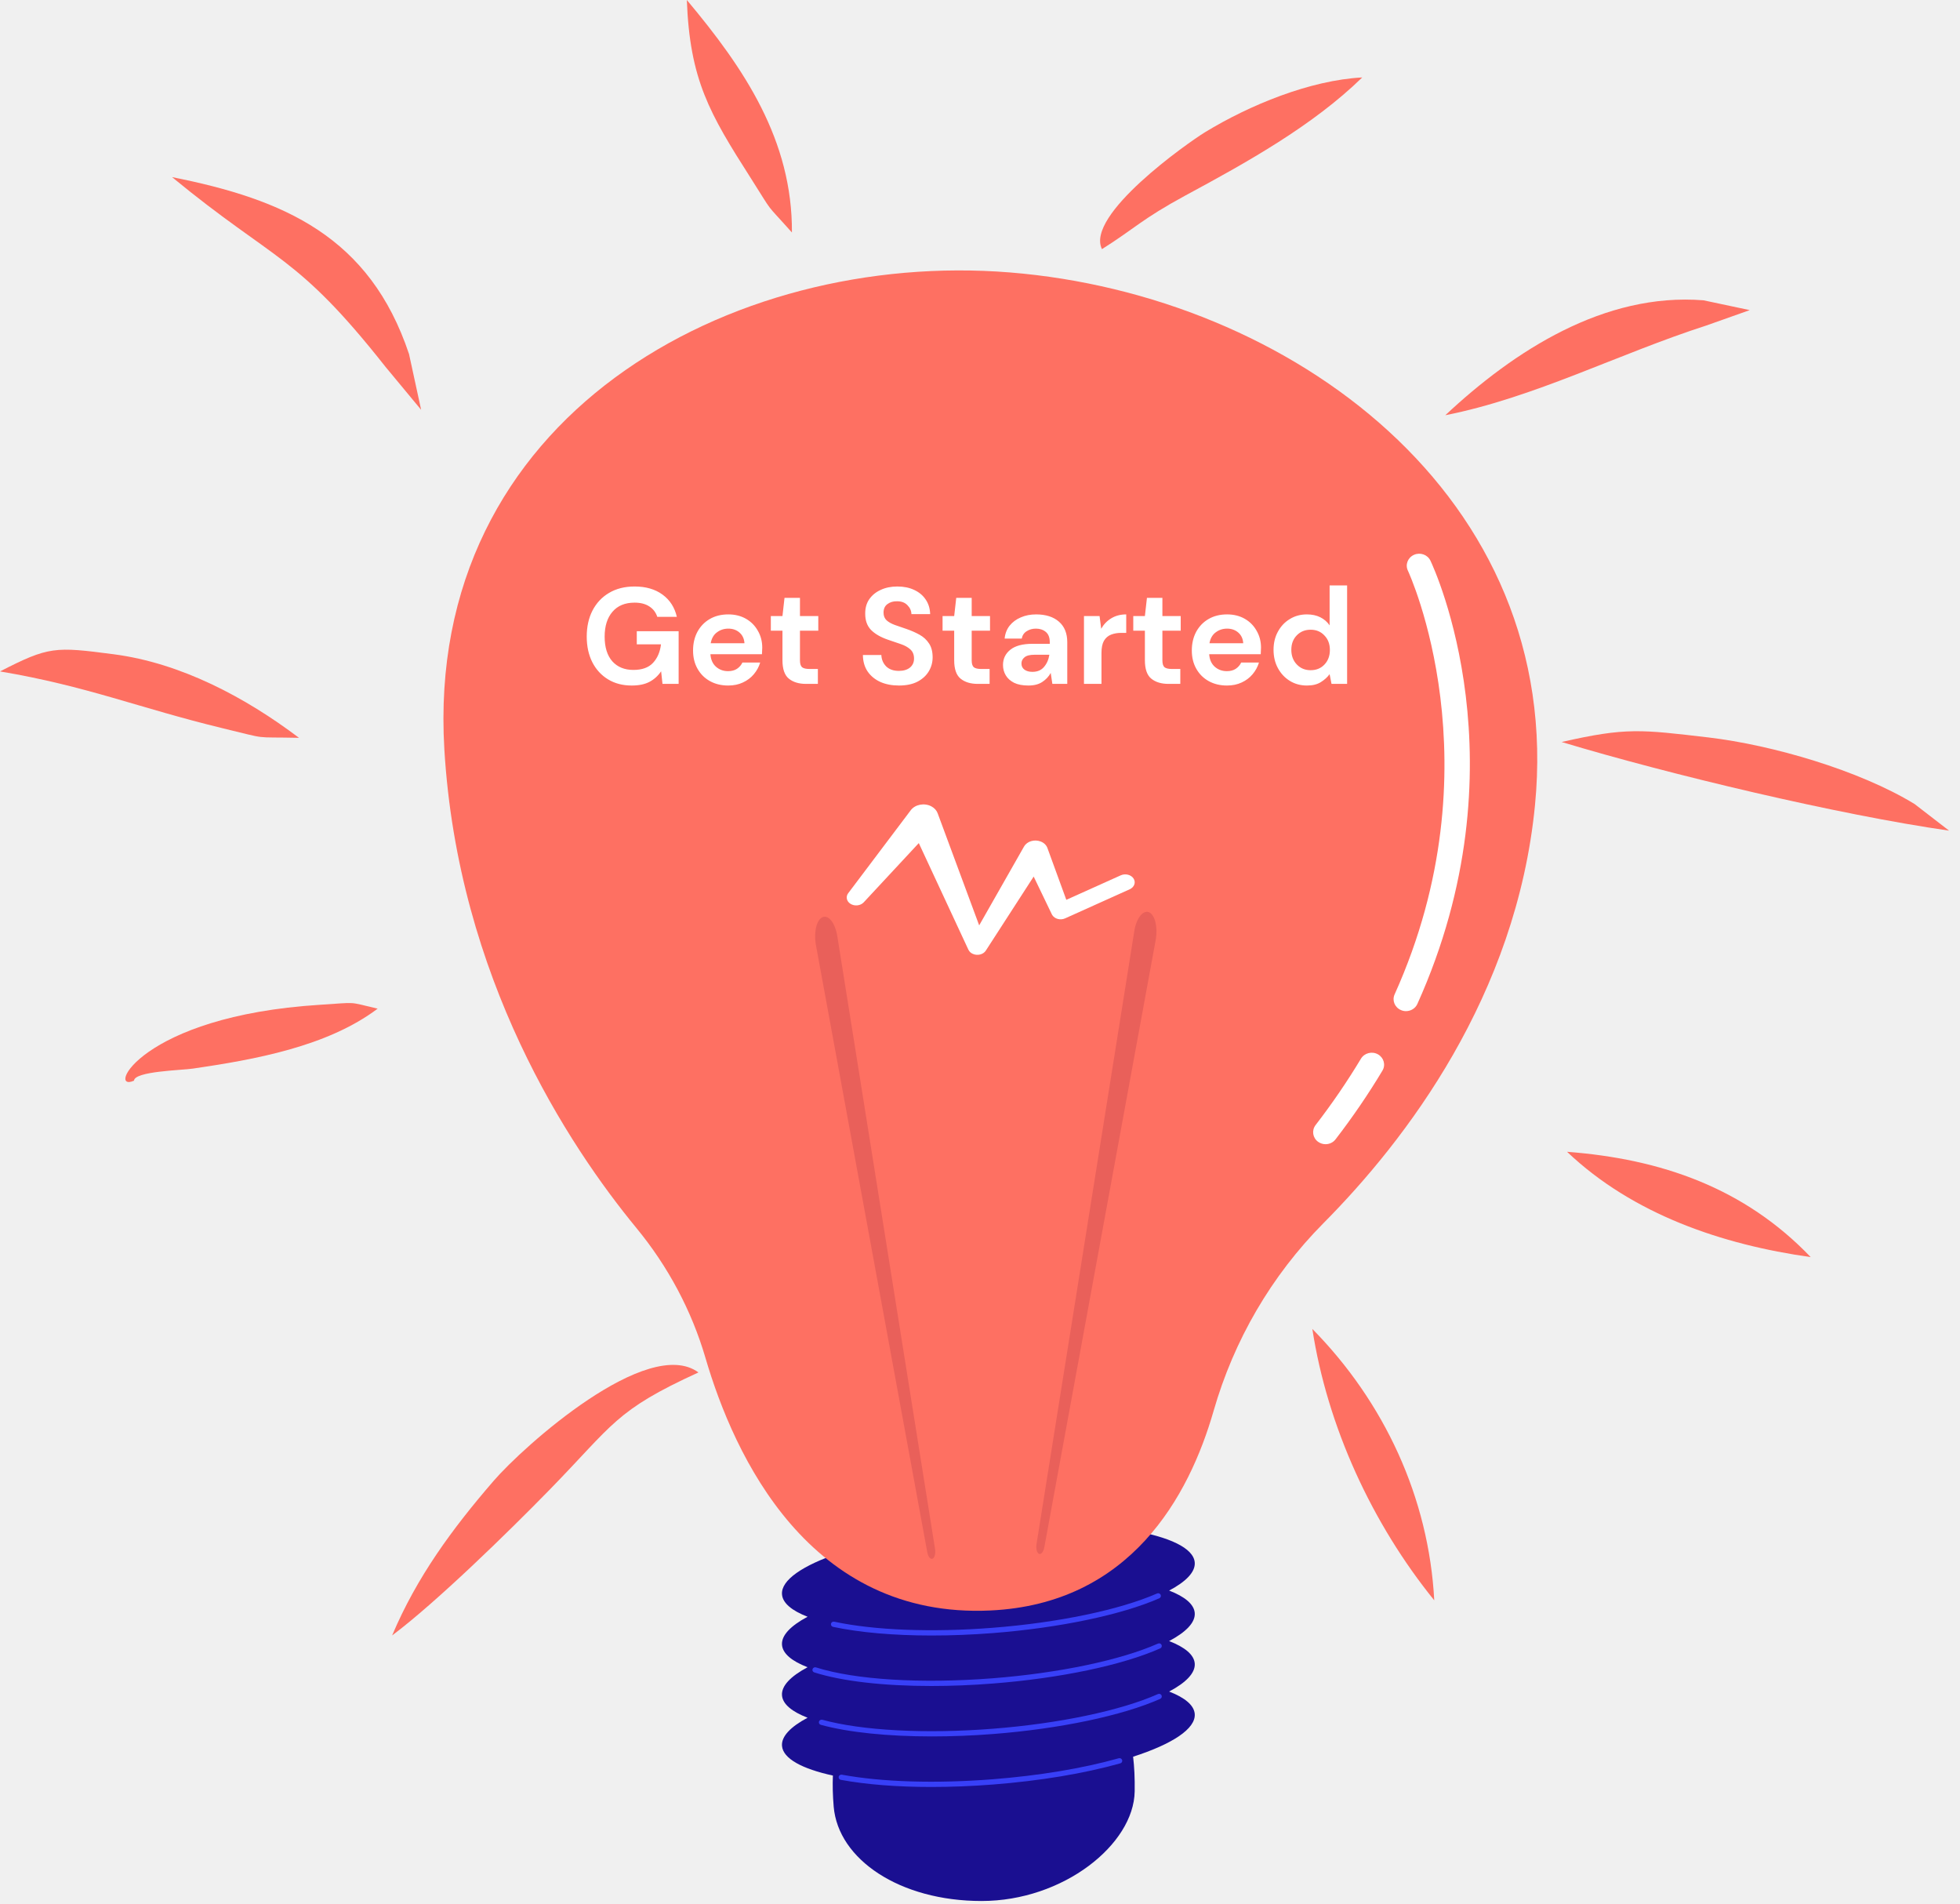
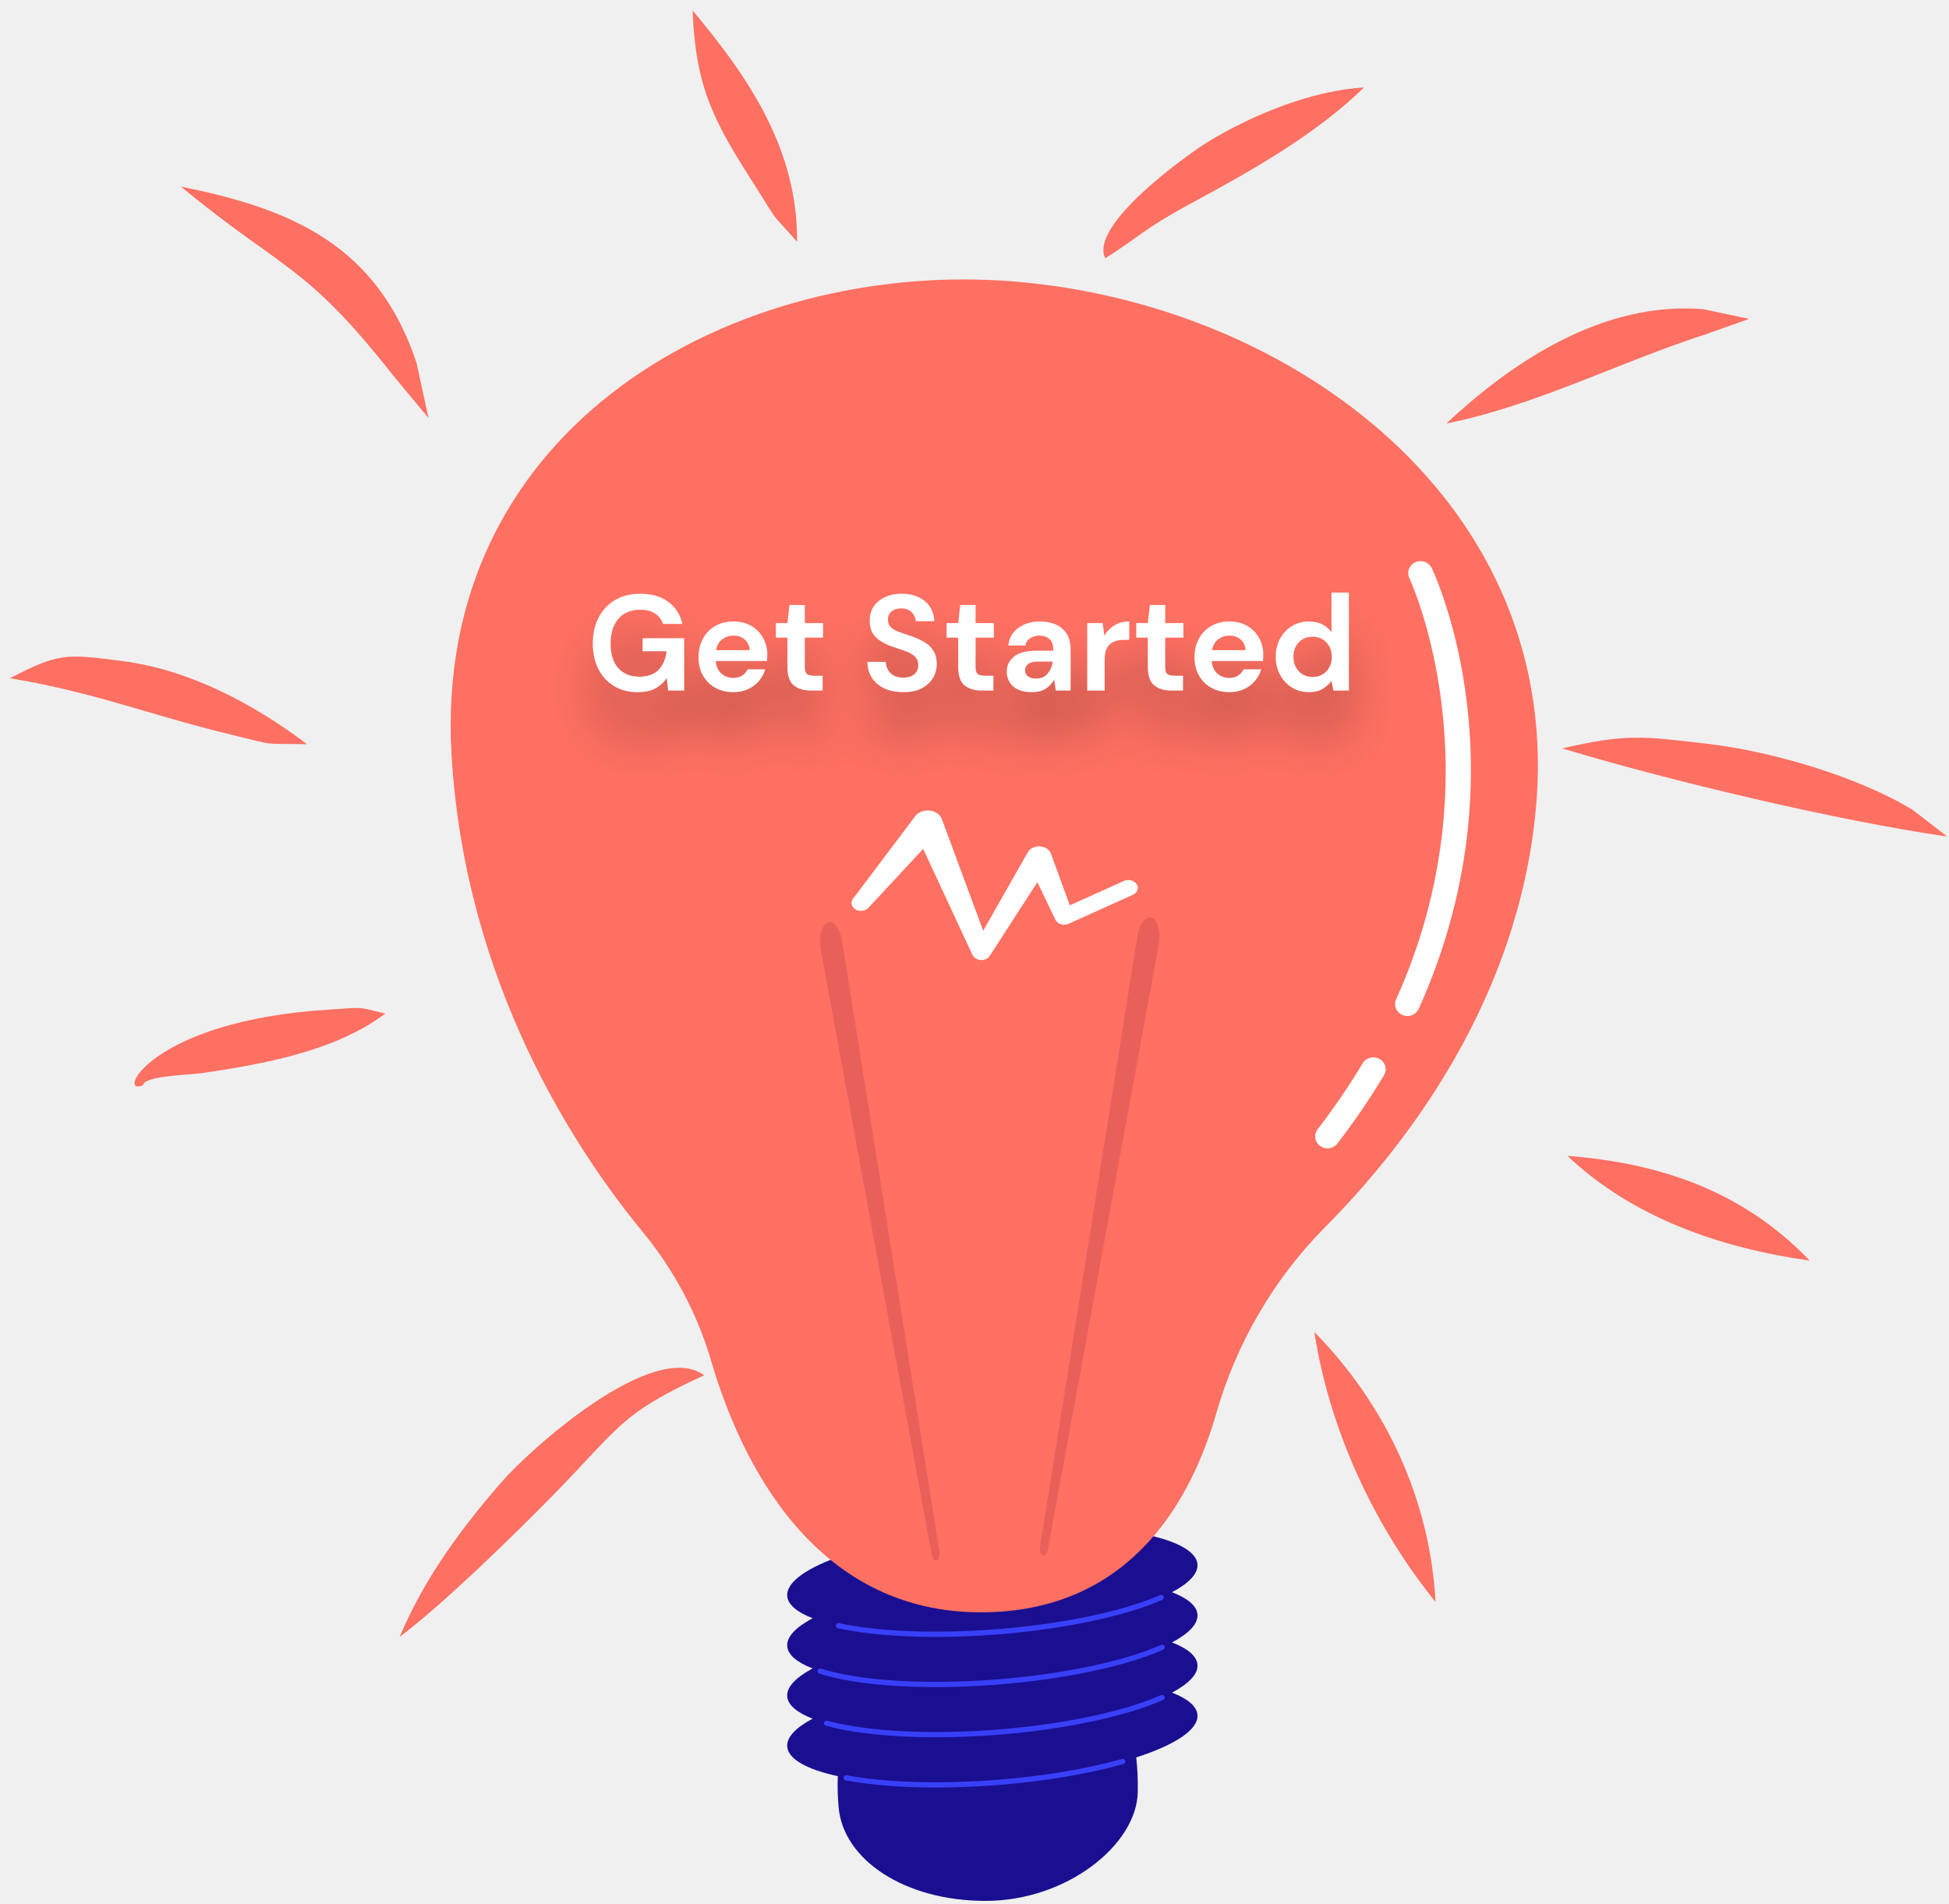
- <svg xmlns="http://www.w3.org/2000/svg" width="172" height="167" viewBox="0 0 172 167" fill="none">
+ <svg xmlns="http://www.w3.org/2000/svg" width="172" height="168" viewBox="0 0 172 168" fill="none">
  <g id="bulb-header">
-     <path id="path124" d="M104.844 141.505C104.779 140.741 103.968 140.078 102.598 139.547C104.088 138.757 104.913 137.91 104.844 137.076C104.632 134.557 96.355 133.144 86.352 133.92C76.352 134.698 68.413 137.371 68.625 139.89C68.688 140.654 69.499 141.314 70.869 141.845C69.379 142.638 68.556 143.488 68.625 144.318C68.688 145.082 69.499 145.746 70.869 146.273C69.379 147.069 68.556 147.916 68.625 148.75C68.688 149.514 69.499 150.174 70.869 150.704C69.379 151.497 68.556 152.345 68.625 153.178C68.718 154.294 70.393 155.19 73.091 155.778C73.055 156.6 73.076 157.502 73.16 158.5C73.552 163.144 78.969 166.783 86.137 166.783C93.304 166.783 99.505 161.821 99.574 157.162C99.592 156.021 99.544 155.014 99.436 154.124C102.864 153.019 104.952 151.67 104.844 150.364C104.779 149.6 103.968 148.937 102.598 148.407C104.088 147.617 104.913 146.766 104.844 145.936C104.779 145.172 103.968 144.509 102.598 143.978C104.088 143.185 104.913 142.338 104.844 141.505" fill="url(#paint0_linear)" />
-     <path id="path142" d="M81.723 156.779C78.753 156.779 76.035 156.568 73.789 156.154C73.659 156.132 73.572 156.009 73.598 155.884C73.621 155.759 73.748 155.676 73.878 155.701C77.393 156.348 82.086 156.493 87.094 156.104C91.191 155.784 95.023 155.148 98.177 154.259C98.304 154.225 98.437 154.295 98.474 154.417C98.511 154.542 98.439 154.67 98.313 154.706C95.127 155.601 91.263 156.243 87.132 156.565C85.272 156.71 83.453 156.779 81.723 156.779" fill="url(#paint1_linear)" />
-     <path id="path160" d="M81.773 152.344C77.913 152.344 74.466 151.994 72.035 151.328C71.904 151.295 71.832 151.166 71.869 151.043C71.904 150.919 72.035 150.849 72.166 150.883C75.63 151.835 81.213 152.132 87.097 151.672C92.914 151.222 98.343 150.082 101.613 148.63C101.735 148.574 101.877 148.624 101.933 148.739C101.988 148.856 101.935 148.994 101.813 149.05C98.494 150.522 93.007 151.678 87.135 152.134C85.302 152.277 83.496 152.344 81.773 152.344Z" fill="url(#paint2_linear)" />
-     <path id="path178" d="M81.724 147.92C77.559 147.92 73.912 147.509 71.458 146.728C71.332 146.689 71.262 146.556 71.306 146.438C71.347 146.314 71.482 146.249 71.607 146.288C75.023 147.374 80.815 147.732 87.097 147.244C92.915 146.79 98.343 145.651 101.616 144.2C101.736 144.146 101.876 144.194 101.932 144.31C101.987 144.428 101.938 144.566 101.815 144.62C98.495 146.094 93.008 147.247 87.135 147.703C85.275 147.85 83.453 147.92 81.724 147.92" fill="url(#paint3_linear)" />
-     <path id="path196" d="M81.755 143.491C78.448 143.491 75.443 143.232 73.107 142.732C72.977 142.703 72.894 142.581 72.924 142.456C72.951 142.33 73.081 142.251 73.21 142.279C76.724 143.033 81.785 143.227 87.094 142.814C92.861 142.365 98.261 141.241 101.536 139.803C101.657 139.749 101.801 139.803 101.854 139.917C101.91 140.034 101.857 140.171 101.736 140.225C98.409 141.682 92.952 142.823 87.132 143.278C85.293 143.42 83.483 143.491 81.755 143.491" fill="url(#paint4_linear)" />
+     <path id="path124" d="M105.677 142.455C105.611 141.69 104.801 141.027 103.431 140.497C104.92 139.707 105.746 138.859 105.677 138.026C105.465 135.505 97.191 134.093 87.192 134.868C77.196 135.647 69.261 138.32 69.473 140.84C69.536 141.604 70.346 142.264 71.716 142.795C70.226 143.588 69.404 144.438 69.473 145.269C69.536 146.033 70.346 146.696 71.716 147.224C70.226 148.019 69.404 148.867 69.473 149.701C69.536 150.465 70.346 151.125 71.716 151.655C70.226 152.448 69.404 153.296 69.473 154.129C69.566 155.245 71.24 156.142 73.937 156.73C73.901 157.552 73.922 158.455 74.006 159.452C74.398 164.097 79.813 167.736 86.977 167.736C94.141 167.736 100.34 162.774 100.408 158.114C100.426 156.973 100.378 155.966 100.271 155.075C103.697 153.971 105.785 152.621 105.677 151.315C105.611 150.551 104.801 149.888 103.431 149.357C104.92 148.567 105.746 147.717 105.677 146.886C105.611 146.122 104.801 145.459 103.431 144.928C104.92 144.136 105.746 143.288 105.677 142.455Z" fill="url(#paint0_linear)" />
+     <path id="path142" d="M82.563 157.731C79.595 157.731 76.877 157.52 74.632 157.106C74.503 157.084 74.416 156.961 74.442 156.836C74.465 156.711 74.592 156.628 74.722 156.653C78.235 157.3 82.927 157.445 87.932 157.056C92.028 156.736 95.858 156.1 99.01 155.211C99.137 155.178 99.27 155.247 99.307 155.369C99.345 155.494 99.273 155.622 99.146 155.658C95.961 156.553 92.1 157.195 87.97 157.517C86.111 157.662 84.293 157.731 82.563 157.731Z" fill="url(#paint1_linear)" />
+     <path id="path160" d="M82.617 153.296C78.758 153.296 75.312 152.946 72.882 152.28C72.752 152.246 72.679 152.117 72.717 151.994C72.752 151.871 72.882 151.801 73.013 151.834C76.477 152.786 82.056 153.083 87.938 152.624C93.753 152.173 99.179 151.034 102.448 149.581C102.57 149.525 102.712 149.576 102.768 149.69C102.823 149.808 102.77 149.945 102.648 150.001C99.33 151.473 93.846 152.629 87.976 153.086C86.144 153.228 84.338 153.296 82.617 153.296Z" fill="url(#paint2_linear)" />
+     <path id="path178" d="M82.567 148.871C78.404 148.871 74.759 148.46 72.306 147.679C72.18 147.639 72.11 147.507 72.154 147.388C72.195 147.264 72.329 147.2 72.455 147.239C75.87 148.324 81.658 148.682 87.938 148.195C93.753 147.741 99.179 146.602 102.451 145.15C102.571 145.097 102.711 145.145 102.766 145.26C102.822 145.379 102.772 145.517 102.649 145.57C99.331 147.045 93.847 148.197 87.976 148.654C86.117 148.801 84.295 148.871 82.567 148.871Z" fill="url(#paint3_linear)" />
+     <path id="path196" d="M82.596 144.442C79.29 144.442 76.285 144.183 73.951 143.682C73.821 143.653 73.738 143.531 73.768 143.406C73.794 143.281 73.924 143.201 74.054 143.229C77.566 143.984 82.625 144.177 87.932 143.764C93.696 143.315 99.094 142.191 102.367 140.754C102.488 140.7 102.633 140.754 102.686 140.867C102.742 140.984 102.689 141.121 102.568 141.175C99.242 142.632 93.787 143.773 87.97 144.228C86.131 144.371 84.322 144.442 82.596 144.442Z" fill="url(#paint4_linear)" />
    <g id="bulb-color">
-       <path id="bulb-lamp-color" fill-rule="evenodd" clip-rule="evenodd" d="M61.293 120.41C53.959 123.765 53.88 124.919 48.176 130.757C44.584 134.432 38.269 140.599 34.411 143.485C36.579 138.355 39.683 134.13 43.307 129.936C45.963 126.856 56.847 117.144 61.293 120.41Z" fill="#FE7062" />
-       <path id="bulb-lamp-color_2" fill-rule="evenodd" clip-rule="evenodd" d="M11.759 94.812C9.315 95.903 12.267 89.155 28.053 88.156C31.481 87.941 30.436 87.864 33.141 88.494C28.714 91.83 22.304 92.967 16.94 93.751C15.91 93.905 11.806 93.982 11.759 94.812Z" fill="#FE7062" />
-       <path id="bulb-lamp-color_3" fill-rule="evenodd" clip-rule="evenodd" d="M0 58.907C4.289 56.709 4.811 56.725 9.976 57.401C15.879 58.17 21.535 61.182 26.239 64.733C22.027 64.641 23.734 64.902 19.522 63.888C12.22 62.12 7.609 60.183 0 58.907Z" fill="#FE7062" />
-       <path id="bulb-lamp-color_4" fill-rule="evenodd" clip-rule="evenodd" d="M15.098 15.54C24.951 17.493 32.452 20.767 35.895 31.066L36.956 35.954L33.82 32.172C25.996 22.258 24.198 23.026 15.098 15.54Z" fill="#FE7062" />
-       <path id="bulb-lamp-color_5" fill-rule="evenodd" clip-rule="evenodd" d="M60.273 0C65.331 6.026 69.543 12.313 69.496 20.398C66.975 17.57 68.021 18.984 65.869 15.602C62.256 9.945 60.535 6.994 60.273 0Z" fill="#FE7062" />
-       <path id="bulb-lamp-color_6" fill-rule="evenodd" clip-rule="evenodd" d="M96.702 21.858C95.226 18.861 104.234 12.528 105.74 11.605C109.645 9.223 114.948 7.04 119.544 6.794C115.178 11.052 109.353 14.28 104.019 17.155C100.191 19.23 99.561 20.06 96.702 21.858Z" fill="#FE7062" />
-       <path id="bulb-lamp-color_7" fill-rule="evenodd" clip-rule="evenodd" d="M126.832 36.431C132.873 30.774 140.789 25.655 149.49 26.347L153.548 27.208L149.736 28.56C142.004 31.05 134.671 34.878 126.832 36.431Z" fill="#FE7062" />
-       <path id="bulb-lamp-color_8" fill-rule="evenodd" clip-rule="evenodd" d="M137.039 65.098C142.727 63.807 143.987 64.007 149.92 64.699C155.516 65.36 163.155 67.573 168.013 70.54L171.041 72.876C161.372 71.493 146.462 67.942 137.039 65.098Z" fill="#FE7062" />
-       <path id="bulb-lamp-color_9" fill-rule="evenodd" clip-rule="evenodd" d="M137.516 101.052C145.785 101.682 153.087 104.219 158.897 110.291C151.119 109.199 143.295 106.54 137.516 101.052Z" fill="#FE7062" />
-       <path id="bulb-lamp-color_10" fill-rule="evenodd" clip-rule="evenodd" d="M115.164 116.593C121.482 123.003 125.386 131.411 125.863 140.403C120.406 133.671 116.486 125.17 115.164 116.593Z" fill="#FE7062" />
-       <path id="bulb-lamp-color_11" d="M61.911 119.145C60.7 115 58.636 111.126 55.857 107.749C49.903 100.516 40.19 85.809 38.994 65.736C37.255 36.538 64.122 21.919 88.641 23.904C113.156 25.89 137.35 43.483 134.703 70.646C133.075 87.36 123.366 100.036 116.139 107.315C111.55 111.94 108.279 117.601 106.504 123.77C104.337 131.316 99.176 140.719 86.906 141.295C71.032 142.035 64.439 127.772 61.911 119.145" fill="url(#paint5_linear)" />
-       <path id="bulb-lamp-color_12" d="M90.96 135.471L99.54 81.693C99.716 80.585 100.283 79.839 100.81 80.029C101.33 80.219 101.61 81.275 101.433 82.387C101.426 82.416 101.42 82.451 101.416 82.48L91.643 135.757C91.57 136.155 91.36 136.412 91.173 136.322C90.99 136.236 90.9 135.86 90.96 135.471Z" fill="url(#paint6_linear)" />
-       <path id="bulb-lamp-color_13" d="M82.056 135.899L73.476 82.124C73.299 81.01 72.733 80.265 72.21 80.458C71.687 80.647 71.408 81.7 71.584 82.814C71.591 82.843 71.597 82.878 71.601 82.907L81.373 136.184C81.446 136.586 81.656 136.839 81.843 136.749C82.026 136.666 82.116 136.284 82.056 135.899Z" fill="url(#paint7_linear)" />
+       <path id="bulb-lamp-color" fill-rule="evenodd" clip-rule="evenodd" d="M62.143 121.357C54.813 124.712 54.734 125.867 49.032 131.706C45.441 135.381 39.129 141.548 35.272 144.435C37.439 139.304 40.543 135.079 44.165 130.885C46.82 127.804 57.699 118.09 62.143 121.357Z" fill="#FE7062" />
+       <path id="bulb-lamp-color_2" fill-rule="evenodd" clip-rule="evenodd" d="M12.63 95.754C10.187 96.846 13.137 90.097 28.917 89.097C32.344 88.882 31.299 88.805 34.003 89.436C29.578 92.772 23.171 93.909 17.808 94.694C16.779 94.847 12.676 94.924 12.63 95.754Z" fill="#FE7062" />
+       <path id="bulb-lamp-color_3" fill-rule="evenodd" clip-rule="evenodd" d="M0.875 59.845C5.162 57.646 5.684 57.662 10.847 58.338C16.747 59.107 22.401 62.12 27.103 65.671C22.893 65.579 24.599 65.841 20.389 64.826C13.09 63.058 8.481 61.121 0.875 59.845Z" fill="#FE7062" />
+       <path id="bulb-lamp-color_4" fill-rule="evenodd" clip-rule="evenodd" d="M15.965 16.471C25.814 18.424 33.312 21.698 36.754 31.999L37.814 36.888L34.679 33.106C26.859 23.19 25.061 23.959 15.965 16.471Z" fill="#FE7062" />
+       <path id="bulb-lamp-color_5" fill-rule="evenodd" clip-rule="evenodd" d="M61.125 0.928C66.18 6.955 70.39 13.243 70.344 21.329C67.824 18.501 68.869 19.915 66.718 16.533C63.107 10.875 61.386 7.924 61.125 0.928Z" fill="#FE7062" />
+       <path id="bulb-lamp-color_6" fill-rule="evenodd" clip-rule="evenodd" d="M97.538 22.79C96.063 19.792 105.067 13.458 106.572 12.536C110.475 10.153 115.776 7.97 120.37 7.724C116.006 11.982 110.183 15.211 104.851 18.086C101.026 20.161 100.396 20.991 97.538 22.79Z" fill="#FE7062" />
+       <path id="bulb-lamp-color_7" fill-rule="evenodd" clip-rule="evenodd" d="M127.652 37.364C133.691 31.707 141.604 26.587 150.3 27.279L154.357 28.14L150.546 29.493C142.818 31.984 135.489 35.812 127.652 37.364Z" fill="#FE7062" />
+       <path id="bulb-lamp-color_8" fill-rule="evenodd" clip-rule="evenodd" d="M137.855 66.037C143.541 64.745 144.8 64.945 150.731 65.637C156.324 66.298 163.961 68.512 168.816 71.479L171.843 73.816C162.178 72.432 147.274 68.881 137.855 66.037Z" fill="#FE7062" />
+       <path id="bulb-lamp-color_9" fill-rule="evenodd" clip-rule="evenodd" d="M138.332 101.996C146.598 102.626 153.897 105.163 159.705 111.236C151.93 110.144 144.109 107.485 138.332 101.996Z" fill="#FE7062" />
+       <path id="bulb-lamp-color_10" fill-rule="evenodd" clip-rule="evenodd" d="M115.992 117.539C122.307 123.95 126.21 132.359 126.686 141.353C121.232 134.619 117.314 126.117 115.992 117.539Z" fill="#FE7062" />
+       <path id="bulb-lamp-color_11" d="M62.761 120.091C61.55 115.946 59.488 112.071 56.709 108.694C50.757 101.46 41.049 86.75 39.854 66.674C38.116 37.472 64.971 22.851 89.479 24.837C113.984 26.822 138.168 44.418 135.522 71.585C133.895 88.302 124.19 100.98 116.965 108.26C112.379 112.886 109.11 118.547 107.335 124.717C105.169 132.264 100.01 141.668 87.745 142.245C71.878 142.985 65.288 128.72 62.761 120.091Z" fill="url(#paint5_linear)" />
+       <path id="bulb-lamp-color_12" d="M91.796 136.42L100.372 82.634C100.549 81.525 101.115 80.78 101.641 80.97C102.161 81.159 102.441 82.216 102.264 83.328C102.258 83.357 102.251 83.392 102.248 83.421L92.479 136.706C92.406 137.104 92.196 137.361 92.009 137.272C91.826 137.185 91.736 136.809 91.796 136.42Z" fill="url(#paint6_linear)" />
+       <path id="bulb-lamp-color_13" d="M82.895 136.848L74.319 83.065C74.142 81.951 73.576 81.206 73.054 81.398C72.531 81.588 72.251 82.641 72.428 83.755C72.434 83.784 72.441 83.819 72.445 83.848L82.213 137.133C82.286 137.535 82.496 137.788 82.682 137.698C82.865 137.615 82.955 137.233 82.895 136.848Z" fill="url(#paint7_linear)" />
    </g>
-     <path id="bulb-text" d="M55.437 60.144C54.645 60.144 53.953 59.964 53.361 59.604C52.769 59.244 52.309 58.744 51.981 58.104C51.653 57.456 51.489 56.704 51.489 55.848C51.489 54.984 51.657 54.224 51.993 53.568C52.337 52.904 52.821 52.388 53.445 52.02C54.077 51.644 54.825 51.456 55.689 51.456C56.673 51.456 57.489 51.692 58.137 52.164C58.785 52.636 59.205 53.288 59.397 54.12H57.681C57.553 53.728 57.321 53.424 56.985 53.208C56.649 52.984 56.217 52.872 55.689 52.872C54.849 52.872 54.201 53.14 53.745 53.676C53.289 54.204 53.061 54.932 53.061 55.86C53.061 56.788 53.285 57.508 53.733 58.02C54.189 58.524 54.805 58.776 55.581 58.776C56.341 58.776 56.913 58.572 57.297 58.164C57.689 57.748 57.925 57.204 58.005 56.532H55.881V55.38H59.553V60H58.137L58.017 58.896C57.745 59.296 57.405 59.604 56.997 59.82C56.589 60.036 56.069 60.144 55.437 60.144ZM63.903 60.144C63.303 60.144 62.77 60.016 62.306 59.76C61.843 59.504 61.478 59.144 61.215 58.68C60.95 58.216 60.819 57.68 60.819 57.072C60.819 56.456 60.947 55.908 61.203 55.428C61.467 54.948 61.827 54.576 62.282 54.312C62.746 54.04 63.291 53.904 63.914 53.904C64.499 53.904 65.014 54.032 65.463 54.288C65.91 54.544 66.258 54.896 66.507 55.344C66.763 55.784 66.891 56.276 66.891 56.82C66.891 56.908 66.886 57 66.879 57.096C66.879 57.192 66.874 57.292 66.867 57.396H62.343C62.374 57.86 62.535 58.224 62.822 58.488C63.118 58.752 63.474 58.884 63.891 58.884C64.203 58.884 64.463 58.816 64.671 58.68C64.886 58.536 65.046 58.352 65.15 58.128H66.71C66.599 58.504 66.41 58.848 66.147 59.16C65.891 59.464 65.57 59.704 65.186 59.88C64.811 60.056 64.382 60.144 63.903 60.144ZM63.914 55.152C63.538 55.152 63.206 55.26 62.919 55.476C62.63 55.684 62.447 56.004 62.367 56.436H65.331C65.306 56.044 65.162 55.732 64.898 55.5C64.635 55.268 64.306 55.152 63.914 55.152ZM70.729 60C70.105 60 69.605 59.848 69.229 59.544C68.853 59.24 68.665 58.7 68.665 57.924V55.332H67.645V54.048H68.665L68.845 52.452H70.201V54.048H71.809V55.332H70.201V57.936C70.201 58.224 70.261 58.424 70.381 58.536C70.509 58.64 70.725 58.692 71.029 58.692H71.773V60H70.729ZM78.891 60.144C78.275 60.144 77.731 60.04 77.259 59.832C76.787 59.616 76.415 59.312 76.143 58.92C75.871 58.52 75.731 58.036 75.723 57.468H77.343C77.359 57.86 77.499 58.192 77.763 58.464C78.035 58.728 78.407 58.86 78.879 58.86C79.287 58.86 79.611 58.764 79.851 58.572C80.091 58.372 80.211 58.108 80.211 57.78C80.211 57.436 80.103 57.168 79.887 56.976C79.679 56.784 79.399 56.628 79.047 56.508C78.695 56.388 78.319 56.26 77.919 56.124C77.271 55.9 76.775 55.612 76.431 55.26C76.095 54.908 75.927 54.44 75.927 53.856C75.919 53.36 76.035 52.936 76.275 52.584C76.523 52.224 76.859 51.948 77.283 51.756C77.707 51.556 78.195 51.456 78.747 51.456C79.307 51.456 79.799 51.556 80.223 51.756C80.655 51.956 80.991 52.236 81.231 52.596C81.479 52.956 81.611 53.384 81.627 53.88H79.983C79.975 53.584 79.859 53.324 79.635 53.1C79.419 52.868 79.115 52.752 78.723 52.752C78.387 52.744 78.103 52.828 77.871 53.004C77.647 53.172 77.535 53.42 77.535 53.748C77.535 54.028 77.623 54.252 77.799 54.42C77.975 54.58 78.215 54.716 78.519 54.828C78.823 54.94 79.171 55.06 79.563 55.188C79.979 55.332 80.359 55.5 80.703 55.692C81.047 55.884 81.323 56.14 81.531 56.46C81.739 56.772 81.843 57.176 81.843 57.672C81.843 58.112 81.731 58.52 81.507 58.896C81.283 59.272 80.951 59.576 80.511 59.808C80.071 60.032 79.531 60.144 78.891 60.144ZM85.799 60C85.175 60 84.675 59.848 84.299 59.544C83.923 59.24 83.735 58.7 83.735 57.924V55.332H82.715V54.048H83.735L83.915 52.452H85.271V54.048H86.879V55.332H85.271V57.936C85.271 58.224 85.331 58.424 85.451 58.536C85.579 58.64 85.795 58.692 86.099 58.692H86.843V60H85.799ZM90.25 60.144C89.738 60.144 89.318 60.064 88.99 59.904C88.662 59.736 88.418 59.516 88.258 59.244C88.098 58.972 88.018 58.672 88.018 58.344C88.018 57.792 88.234 57.344 88.666 57C89.098 56.656 89.746 56.484 90.61 56.484H92.122V56.34C92.122 55.932 92.006 55.632 91.774 55.44C91.542 55.248 91.254 55.152 90.91 55.152C90.598 55.152 90.326 55.228 90.094 55.38C89.862 55.524 89.718 55.74 89.662 56.028H88.162C88.202 55.596 88.346 55.22 88.594 54.9C88.85 54.58 89.178 54.336 89.578 54.168C89.978 53.992 90.426 53.904 90.922 53.904C91.77 53.904 92.438 54.116 92.926 54.54C93.414 54.964 93.658 55.564 93.658 56.34V60H92.35L92.206 59.04C92.03 59.36 91.782 59.624 91.462 59.832C91.15 60.04 90.746 60.144 90.25 60.144ZM90.598 58.944C91.038 58.944 91.378 58.8 91.618 58.512C91.866 58.224 92.022 57.868 92.086 57.444H90.778C90.37 57.444 90.078 57.52 89.902 57.672C89.726 57.816 89.638 57.996 89.638 58.212C89.638 58.444 89.726 58.624 89.902 58.752C90.078 58.88 90.31 58.944 90.598 58.944ZM95.124 60V54.048H96.492L96.636 55.164C96.852 54.78 97.144 54.476 97.512 54.252C97.888 54.02 98.328 53.904 98.832 53.904V55.524H98.4C98.064 55.524 97.764 55.576 97.5 55.68C97.236 55.784 97.028 55.964 96.876 56.22C96.732 56.476 96.66 56.832 96.66 57.288V60H95.124ZM102.534 60C101.91 60 101.41 59.848 101.034 59.544C100.658 59.24 100.47 58.7 100.47 57.924V55.332H99.45V54.048H100.47L100.65 52.452H102.006V54.048H103.614V55.332H102.006V57.936C102.006 58.224 102.066 58.424 102.186 58.536C102.314 58.64 102.53 58.692 102.834 58.692H103.578V60H102.534ZM107.672 60.144C107.072 60.144 106.54 60.016 106.076 59.76C105.612 59.504 105.248 59.144 104.984 58.68C104.72 58.216 104.588 57.68 104.588 57.072C104.588 56.456 104.716 55.908 104.972 55.428C105.236 54.948 105.596 54.576 106.052 54.312C106.516 54.04 107.06 53.904 107.684 53.904C108.268 53.904 108.784 54.032 109.232 54.288C109.68 54.544 110.028 54.896 110.276 55.344C110.532 55.784 110.66 56.276 110.66 56.82C110.66 56.908 110.656 57 110.648 57.096C110.648 57.192 110.644 57.292 110.636 57.396H106.112C106.144 57.86 106.304 58.224 106.592 58.488C106.888 58.752 107.244 58.884 107.66 58.884C107.972 58.884 108.232 58.816 108.44 58.68C108.656 58.536 108.816 58.352 108.92 58.128H110.48C110.368 58.504 110.18 58.848 109.916 59.16C109.66 59.464 109.34 59.704 108.956 59.88C108.58 60.056 108.152 60.144 107.672 60.144ZM107.684 55.152C107.308 55.152 106.976 55.26 106.688 55.476C106.4 55.684 106.216 56.004 106.136 56.436H109.1C109.076 56.044 108.932 55.732 108.668 55.5C108.404 55.268 108.076 55.152 107.684 55.152ZM114.688 60.144C114.128 60.144 113.628 60.008 113.188 59.736C112.748 59.464 112.4 59.092 112.144 58.62C111.888 58.148 111.76 57.612 111.76 57.012C111.76 56.412 111.888 55.88 112.144 55.416C112.4 54.944 112.748 54.576 113.188 54.312C113.628 54.04 114.128 53.904 114.688 53.904C115.136 53.904 115.528 53.988 115.864 54.156C116.2 54.324 116.472 54.56 116.68 54.864V51.36H118.216V60H116.848L116.68 59.148C116.488 59.412 116.232 59.644 115.912 59.844C115.6 60.044 115.192 60.144 114.688 60.144ZM115.012 58.8C115.508 58.8 115.912 58.636 116.224 58.308C116.544 57.972 116.704 57.544 116.704 57.024C116.704 56.504 116.544 56.08 116.224 55.752C115.912 55.416 115.508 55.248 115.012 55.248C114.524 55.248 114.12 55.412 113.8 55.74C113.48 56.068 113.32 56.492 113.32 57.012C113.32 57.532 113.48 57.96 113.8 58.296C114.12 58.632 114.524 58.8 115.012 58.8Z" fill="white" />
-     <path id="path254" d="M99.477 77.078C99.26 76.741 98.754 76.614 98.35 76.797L93.575 78.946L91.915 74.396C91.827 74.157 91.626 73.945 91.335 73.833C90.785 73.614 90.126 73.807 89.868 74.268L89.858 74.281L85.928 81.187L82.286 71.357L82.279 71.341C82.191 71.102 82.001 70.886 81.726 70.742C81.115 70.421 80.307 70.575 79.923 71.086L74.431 78.37C74.207 78.668 74.285 79.07 74.625 79.29C74.988 79.525 75.511 79.47 75.793 79.169L80.629 73.968L84.981 83.32L84.984 83.323C85.055 83.477 85.184 83.608 85.368 83.686C85.775 83.873 86.287 83.745 86.508 83.405L90.71 76.905L92.292 80.192L92.305 80.222C92.316 80.245 92.329 80.268 92.346 80.291C92.563 80.628 93.066 80.755 93.469 80.572L99.138 78.02C99.542 77.837 99.695 77.415 99.477 77.078" fill="white" />
-     <path id="path258" d="M116.324 100.386C116.1 100.386 115.872 100.317 115.676 100.179C115.191 99.834 115.09 99.175 115.449 98.708C116.91 96.813 118.248 94.852 119.43 92.884C119.733 92.382 120.397 92.21 120.918 92.499C121.439 92.79 121.618 93.43 121.315 93.932C120.094 95.972 118.711 97.999 117.2 99.96C116.985 100.239 116.656 100.386 116.324 100.386" fill="white" />
-     <path id="path262" d="M123.381 88.711C123.236 88.711 123.091 88.684 122.95 88.622C122.395 88.391 122.144 87.774 122.384 87.243C131.45 67.123 123.628 50.232 123.55 50.065C123.299 49.541 123.54 48.917 124.088 48.676C124.635 48.434 125.279 48.662 125.53 49.193C125.873 49.912 133.828 67.106 124.381 88.081C124.204 88.476 123.801 88.711 123.381 88.711" fill="white" />
+     <rect id="bulb-text-bgr" x="48" y="48" width="75" height="18" rx="9" fill="#FE7062" />
+     <g id="bulb-text" filter="url(#filter0_d)">
+       <path d="M56.263 61.078C55.471 61.078 54.779 60.898 54.187 60.538C53.595 60.178 53.135 59.678 52.807 59.038C52.479 58.39 52.315 57.638 52.315 56.782C52.315 55.918 52.483 55.158 52.819 54.502C53.163 53.838 53.647 53.322 54.271 52.954C54.903 52.578 55.651 52.39 56.515 52.39C57.499 52.39 58.315 52.626 58.963 53.098C59.611 53.57 60.031 54.222 60.223 55.054H58.507C58.379 54.662 58.147 54.358 57.811 54.142C57.475 53.918 57.043 53.806 56.515 53.806C55.675 53.806 55.027 54.074 54.571 54.61C54.115 55.138 53.887 55.866 53.887 56.794C53.887 57.722 54.111 58.442 54.559 58.954C55.015 59.458 55.631 59.71 56.407 59.71C57.167 59.71 57.739 59.506 58.123 59.098C58.515 58.682 58.751 58.138 58.831 57.466H56.707V56.314H60.379V60.934H58.963L58.843 59.83C58.571 60.23 58.231 60.538 57.823 60.754C57.415 60.97 56.895 61.078 56.263 61.078ZM64.728 61.078C64.128 61.078 63.596 60.95 63.132 60.694C62.668 60.438 62.304 60.078 62.04 59.614C61.776 59.15 61.644 58.614 61.644 58.006C61.644 57.39 61.772 56.842 62.028 56.362C62.292 55.882 62.652 55.51 63.108 55.246C63.572 54.974 64.116 54.838 64.74 54.838C65.324 54.838 65.84 54.966 66.288 55.222C66.736 55.478 67.084 55.83 67.332 56.278C67.588 56.718 67.716 57.21 67.716 57.754C67.716 57.842 67.712 57.934 67.704 58.03C67.704 58.126 67.7 58.226 67.692 58.33H63.168C63.2 58.794 63.36 59.158 63.648 59.422C63.944 59.686 64.3 59.818 64.716 59.818C65.028 59.818 65.288 59.75 65.496 59.614C65.712 59.47 65.872 59.286 65.976 59.062H67.536C67.424 59.438 67.236 59.782 66.972 60.094C66.716 60.398 66.396 60.638 66.012 60.814C65.636 60.99 65.208 61.078 64.728 61.078ZM64.74 56.086C64.364 56.086 64.032 56.194 63.744 56.41C63.456 56.618 63.272 56.938 63.192 57.37H66.156C66.132 56.978 65.988 56.666 65.724 56.434C65.46 56.202 65.132 56.086 64.74 56.086ZM71.554 60.934C70.93 60.934 70.43 60.782 70.054 60.478C69.678 60.174 69.49 59.634 69.49 58.858V56.266H68.47V54.982H69.49L69.67 53.386H71.026V54.982H72.634V56.266H71.026V58.87C71.026 59.158 71.086 59.358 71.206 59.47C71.334 59.574 71.55 59.626 71.854 59.626H72.598V60.934H71.554ZM79.717 61.078C79.101 61.078 78.557 60.974 78.085 60.766C77.613 60.55 77.241 60.246 76.969 59.854C76.697 59.454 76.557 58.97 76.549 58.402H78.169C78.185 58.794 78.325 59.126 78.589 59.398C78.861 59.662 79.233 59.794 79.705 59.794C80.113 59.794 80.437 59.698 80.677 59.506C80.917 59.306 81.037 59.042 81.037 58.714C81.037 58.37 80.929 58.102 80.713 57.91C80.505 57.718 80.225 57.562 79.873 57.442C79.521 57.322 79.145 57.194 78.745 57.058C78.097 56.834 77.601 56.546 77.257 56.194C76.921 55.842 76.753 55.374 76.753 54.79C76.745 54.294 76.861 53.87 77.101 53.518C77.349 53.158 77.685 52.882 78.109 52.69C78.533 52.49 79.021 52.39 79.573 52.39C80.133 52.39 80.625 52.49 81.049 52.69C81.481 52.89 81.817 53.17 82.057 53.53C82.305 53.89 82.437 54.318 82.453 54.814H80.809C80.801 54.518 80.685 54.258 80.461 54.034C80.245 53.802 79.941 53.686 79.549 53.686C79.213 53.678 78.929 53.762 78.697 53.938C78.473 54.106 78.361 54.354 78.361 54.682C78.361 54.962 78.449 55.186 78.625 55.354C78.801 55.514 79.041 55.65 79.345 55.762C79.649 55.874 79.997 55.994 80.389 56.122C80.805 56.266 81.185 56.434 81.529 56.626C81.873 56.818 82.149 57.074 82.357 57.394C82.565 57.706 82.669 58.11 82.669 58.606C82.669 59.046 82.557 59.454 82.333 59.83C82.109 60.206 81.777 60.51 81.337 60.742C80.897 60.966 80.357 61.078 79.717 61.078ZM86.625 60.934C86.001 60.934 85.501 60.782 85.125 60.478C84.749 60.174 84.561 59.634 84.561 58.858V56.266H83.541V54.982H84.561L84.741 53.386H86.097V54.982H87.705V56.266H86.097V58.87C86.097 59.158 86.157 59.358 86.277 59.47C86.405 59.574 86.621 59.626 86.925 59.626H87.669V60.934H86.625ZM91.076 61.078C90.564 61.078 90.144 60.998 89.816 60.838C89.487 60.67 89.243 60.45 89.084 60.178C88.924 59.906 88.844 59.606 88.844 59.278C88.844 58.726 89.059 58.278 89.492 57.934C89.924 57.59 90.572 57.418 91.436 57.418H92.948V57.274C92.948 56.866 92.832 56.566 92.6 56.374C92.368 56.182 92.079 56.086 91.736 56.086C91.424 56.086 91.151 56.162 90.919 56.314C90.688 56.458 90.543 56.674 90.487 56.962H88.987C89.028 56.53 89.171 56.154 89.419 55.834C89.675 55.514 90.004 55.27 90.403 55.102C90.803 54.926 91.251 54.838 91.748 54.838C92.596 54.838 93.263 55.05 93.751 55.474C94.24 55.898 94.484 56.498 94.484 57.274V60.934H93.175L93.031 59.974C92.856 60.294 92.608 60.558 92.287 60.766C91.975 60.974 91.572 61.078 91.076 61.078ZM91.424 59.878C91.864 59.878 92.204 59.734 92.444 59.446C92.692 59.158 92.847 58.802 92.912 58.378H91.603C91.195 58.378 90.903 58.454 90.728 58.606C90.552 58.75 90.463 58.93 90.463 59.146C90.463 59.378 90.552 59.558 90.728 59.686C90.903 59.814 91.135 59.878 91.424 59.878ZM95.949 60.934V54.982H97.317L97.461 56.098C97.677 55.714 97.969 55.41 98.337 55.186C98.713 54.954 99.153 54.838 99.657 54.838V56.458H99.225C98.889 56.458 98.589 56.51 98.325 56.614C98.061 56.718 97.853 56.898 97.701 57.154C97.557 57.41 97.485 57.766 97.485 58.222V60.934H95.949ZM103.359 60.934C102.735 60.934 102.235 60.782 101.859 60.478C101.483 60.174 101.295 59.634 101.295 58.858V56.266H100.275V54.982H101.295L101.475 53.386H102.831V54.982H104.439V56.266H102.831V58.87C102.831 59.158 102.891 59.358 103.011 59.47C103.139 59.574 103.355 59.626 103.659 59.626H104.403V60.934H103.359ZM108.498 61.078C107.898 61.078 107.366 60.95 106.902 60.694C106.438 60.438 106.074 60.078 105.81 59.614C105.546 59.15 105.414 58.614 105.414 58.006C105.414 57.39 105.542 56.842 105.798 56.362C106.062 55.882 106.422 55.51 106.878 55.246C107.342 54.974 107.886 54.838 108.51 54.838C109.094 54.838 109.61 54.966 110.058 55.222C110.506 55.478 110.854 55.83 111.102 56.278C111.358 56.718 111.486 57.21 111.486 57.754C111.486 57.842 111.482 57.934 111.474 58.03C111.474 58.126 111.47 58.226 111.462 58.33H106.938C106.97 58.794 107.13 59.158 107.418 59.422C107.714 59.686 108.07 59.818 108.486 59.818C108.798 59.818 109.058 59.75 109.266 59.614C109.482 59.47 109.642 59.286 109.746 59.062H111.306C111.194 59.438 111.006 59.782 110.742 60.094C110.486 60.398 110.166 60.638 109.782 60.814C109.406 60.99 108.978 61.078 108.498 61.078ZM108.51 56.086C108.134 56.086 107.802 56.194 107.514 56.41C107.226 56.618 107.042 56.938 106.962 57.37H109.926C109.902 56.978 109.758 56.666 109.494 56.434C109.23 56.202 108.902 56.086 108.51 56.086ZM115.513 61.078C114.953 61.078 114.453 60.942 114.013 60.67C113.573 60.398 113.225 60.026 112.969 59.554C112.713 59.082 112.585 58.546 112.585 57.946C112.585 57.346 112.713 56.814 112.969 56.35C113.225 55.878 113.573 55.51 114.013 55.246C114.453 54.974 114.953 54.838 115.513 54.838C115.961 54.838 116.353 54.922 116.689 55.09C117.025 55.258 117.297 55.494 117.505 55.798V52.294H119.041V60.934H117.673L117.505 60.082C117.313 60.346 117.057 60.578 116.737 60.778C116.425 60.978 116.017 61.078 115.513 61.078ZM115.837 59.734C116.333 59.734 116.737 59.57 117.049 59.242C117.369 58.906 117.529 58.478 117.529 57.958C117.529 57.438 117.369 57.014 117.049 56.686C116.737 56.35 116.333 56.182 115.837 56.182C115.349 56.182 114.945 56.346 114.625 56.674C114.305 57.002 114.145 57.426 114.145 57.946C114.145 58.466 114.305 58.894 114.625 59.23C114.945 59.566 115.349 59.734 115.837 59.734Z" fill="white" />
+     </g>
+     <path id="path254" d="M100.31 78.019C100.093 77.681 99.588 77.554 99.184 77.737L94.41 79.887L92.751 75.336C92.663 75.097 92.463 74.884 92.171 74.773C91.621 74.554 90.963 74.747 90.706 75.208L90.695 75.221L86.766 82.128L83.126 72.296L83.119 72.28C83.031 72.041 82.841 71.825 82.566 71.681C81.956 71.361 81.148 71.514 80.765 72.025L75.275 79.311C75.051 79.609 75.129 80.011 75.469 80.23C75.832 80.466 76.354 80.41 76.636 80.109L81.47 74.907L85.82 84.261L85.823 84.264C85.894 84.418 86.023 84.549 86.207 84.627C86.614 84.814 87.126 84.686 87.347 84.346L91.547 77.845L93.128 81.133L93.141 81.162C93.152 81.185 93.165 81.208 93.182 81.231C93.399 81.568 93.901 81.696 94.305 81.513L99.971 78.961C100.375 78.778 100.528 78.356 100.31 78.019Z" fill="white" />
+     <path id="path258" d="M117.152 101.33C116.927 101.33 116.7 101.261 116.504 101.123C116.02 100.778 115.919 100.119 116.277 99.651C117.738 97.756 119.075 95.794 120.256 93.827C120.559 93.325 121.223 93.152 121.743 93.441C122.264 93.733 122.443 94.373 122.14 94.875C120.92 96.915 119.537 98.942 118.027 100.903C117.813 101.182 117.484 101.33 117.152 101.33Z" fill="white" />
+     <path id="path262" d="M124.205 89.653C124.06 89.653 123.915 89.626 123.774 89.564C123.219 89.333 122.968 88.716 123.208 88.185C132.27 68.062 124.452 51.168 124.374 51.001C124.123 50.477 124.364 49.853 124.911 49.611C125.459 49.37 126.102 49.598 126.353 50.129C126.695 50.848 134.648 68.045 125.204 89.023C125.028 89.418 124.625 89.653 124.205 89.653Z" fill="white" />
  </g>
  <defs>
-     <linearGradient id="paint0_linear" x1="268.016" y1="-44.733" x2="258.487" y2="20.526" gradientUnits="userSpaceOnUse">
+     <filter id="filter0_d" x="48.316" y="52.294" width="74.727" height="16.784" filterUnits="userSpaceOnUse" color-interpolation-filters="sRGB">
+       <feFlood flood-opacity="0" result="BackgroundImageFix" />
+       <feColorMatrix in="SourceAlpha" type="matrix" values="0 0 0 0 0 0 0 0 0 0 0 0 0 0 0 0 0 0 127 0" />
+       <feOffset dy="4" />
+       <feGaussianBlur stdDeviation="2" />
+       <feColorMatrix type="matrix" values="0 0 0 0 0 0 0 0 0 0 0 0 0 0 0 0 0 0 0.25 0" />
+       <feBlend mode="normal" in2="BackgroundImageFix" result="effect1_dropShadow" />
+       <feBlend mode="normal" in="SourceGraphic" in2="effect1_dropShadow" result="shape" />
+     </filter>
+     <linearGradient id="paint0_linear" x1="268.78" y1="-43.812" x2="259.244" y2="21.456" gradientUnits="userSpaceOnUse">
      <stop stop-color="#09005D" />
      <stop offset="1" stop-color="#1A0F91" />
    </linearGradient>
-     <linearGradient id="paint1_linear" x1="247.062" y1="-47.319" x2="231.216" y2="134.005" gradientUnits="userSpaceOnUse">
+     <linearGradient id="paint1_linear" x1="247.833" y1="-46.367" x2="231.98" y2="134.956" gradientUnits="userSpaceOnUse">
      <stop stop-color="#53D8FF" />
      <stop offset="1" stop-color="#3840F7" />
    </linearGradient>
-     <linearGradient id="paint2_linear" x1="252.118" y1="-52.066" x2="236.156" y2="130.59" gradientUnits="userSpaceOnUse">
+     <linearGradient id="paint2_linear" x1="252.889" y1="-51.114" x2="236.921" y2="131.54" gradientUnits="userSpaceOnUse">
      <stop stop-color="#53D8FF" />
      <stop offset="1" stop-color="#3840F7" />
    </linearGradient>
-     <linearGradient id="paint3_linear" x1="255.548" y1="-56.753" x2="239.475" y2="127.181" gradientUnits="userSpaceOnUse">
+     <linearGradient id="paint3_linear" x1="256.318" y1="-55.802" x2="240.238" y2="128.13" gradientUnits="userSpaceOnUse">
      <stop stop-color="#53D8FF" />
      <stop offset="1" stop-color="#3840F7" />
    </linearGradient>
-     <linearGradient id="paint4_linear" x1="262.053" y1="-63.013" x2="245.826" y2="122.676" gradientUnits="userSpaceOnUse">
+     <linearGradient id="paint4_linear" x1="262.817" y1="-62.062" x2="246.583" y2="123.626" gradientUnits="userSpaceOnUse">
      <stop stop-color="#53D8FF" />
      <stop offset="1" stop-color="#3840F7" />
    </linearGradient>
-     <linearGradient id="paint5_linear" x1="427.182" y1="-394.804" x2="395.854" y2="-174.484" gradientUnits="userSpaceOnUse">
+     <linearGradient id="paint5_linear" x1="427.878" y1="-393.935" x2="396.528" y2="-173.586" gradientUnits="userSpaceOnUse">
      <stop stop-color="#FE7062" />
      <stop offset="1" stop-color="#FE7062" />
    </linearGradient>
-     <linearGradient id="paint6_linear" x1="629.968" y1="-536.744" x2="499.714" y2="-348.205" gradientUnits="userSpaceOnUse">
+     <linearGradient id="paint6_linear" x1="630.577" y1="-535.896" x2="500.277" y2="-347.398" gradientUnits="userSpaceOnUse">
      <stop stop-color="#E1473D" />
      <stop offset="1" stop-color="#E9605A" />
    </linearGradient>
-     <linearGradient id="paint7_linear" x1="610.177" y1="-548.911" x2="480.034" y2="-360.522" gradientUnits="userSpaceOnUse">
+     <linearGradient id="paint7_linear" x1="610.794" y1="-548.065" x2="480.605" y2="-359.717" gradientUnits="userSpaceOnUse">
      <stop stop-color="#E1473D" />
      <stop offset="1" stop-color="#E9605A" />
    </linearGradient>
  </defs>
</svg>
